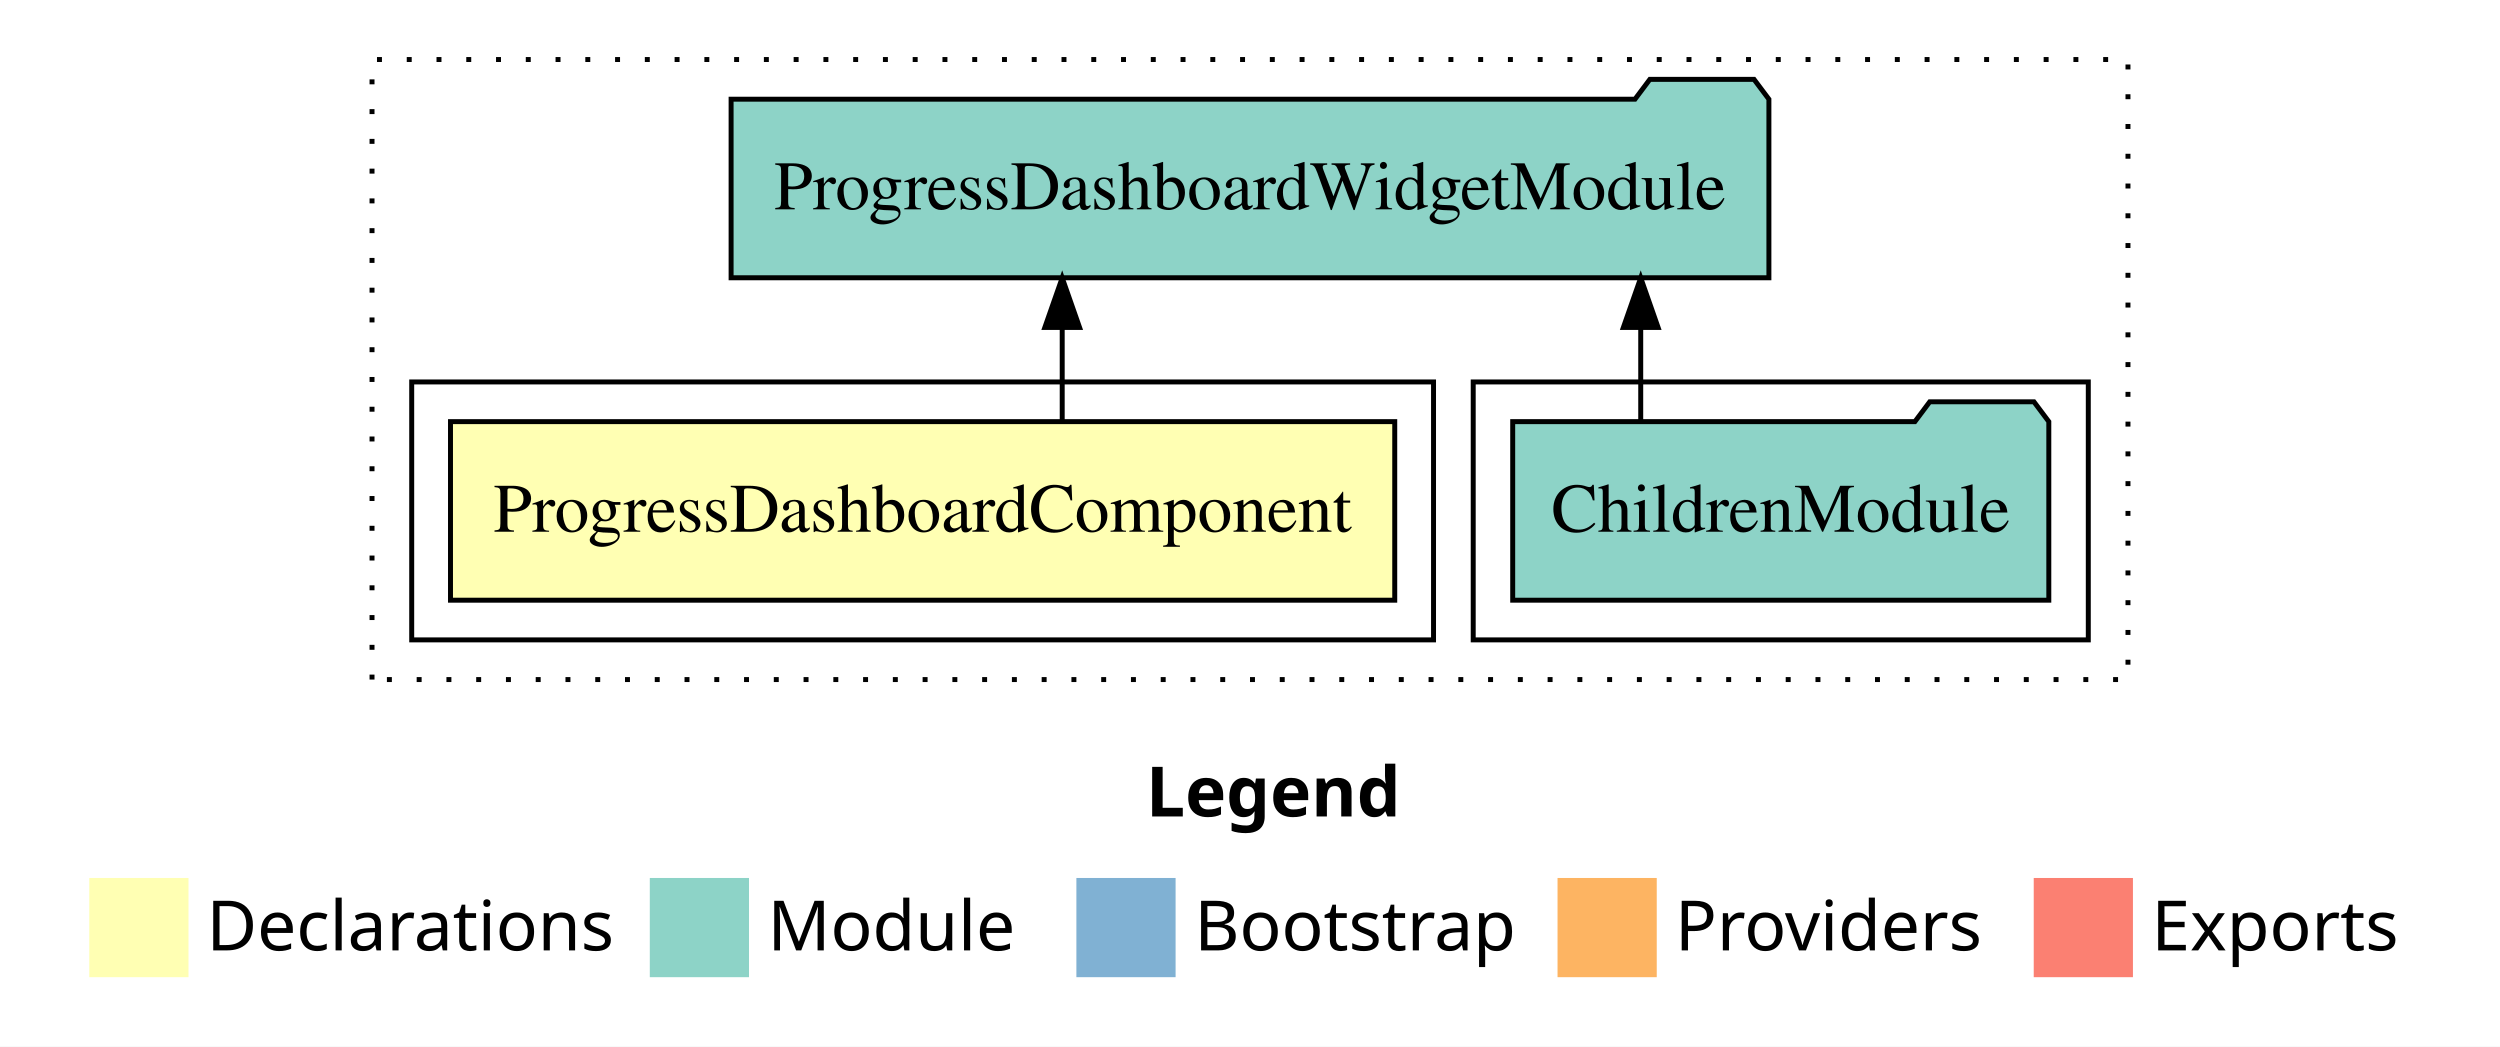
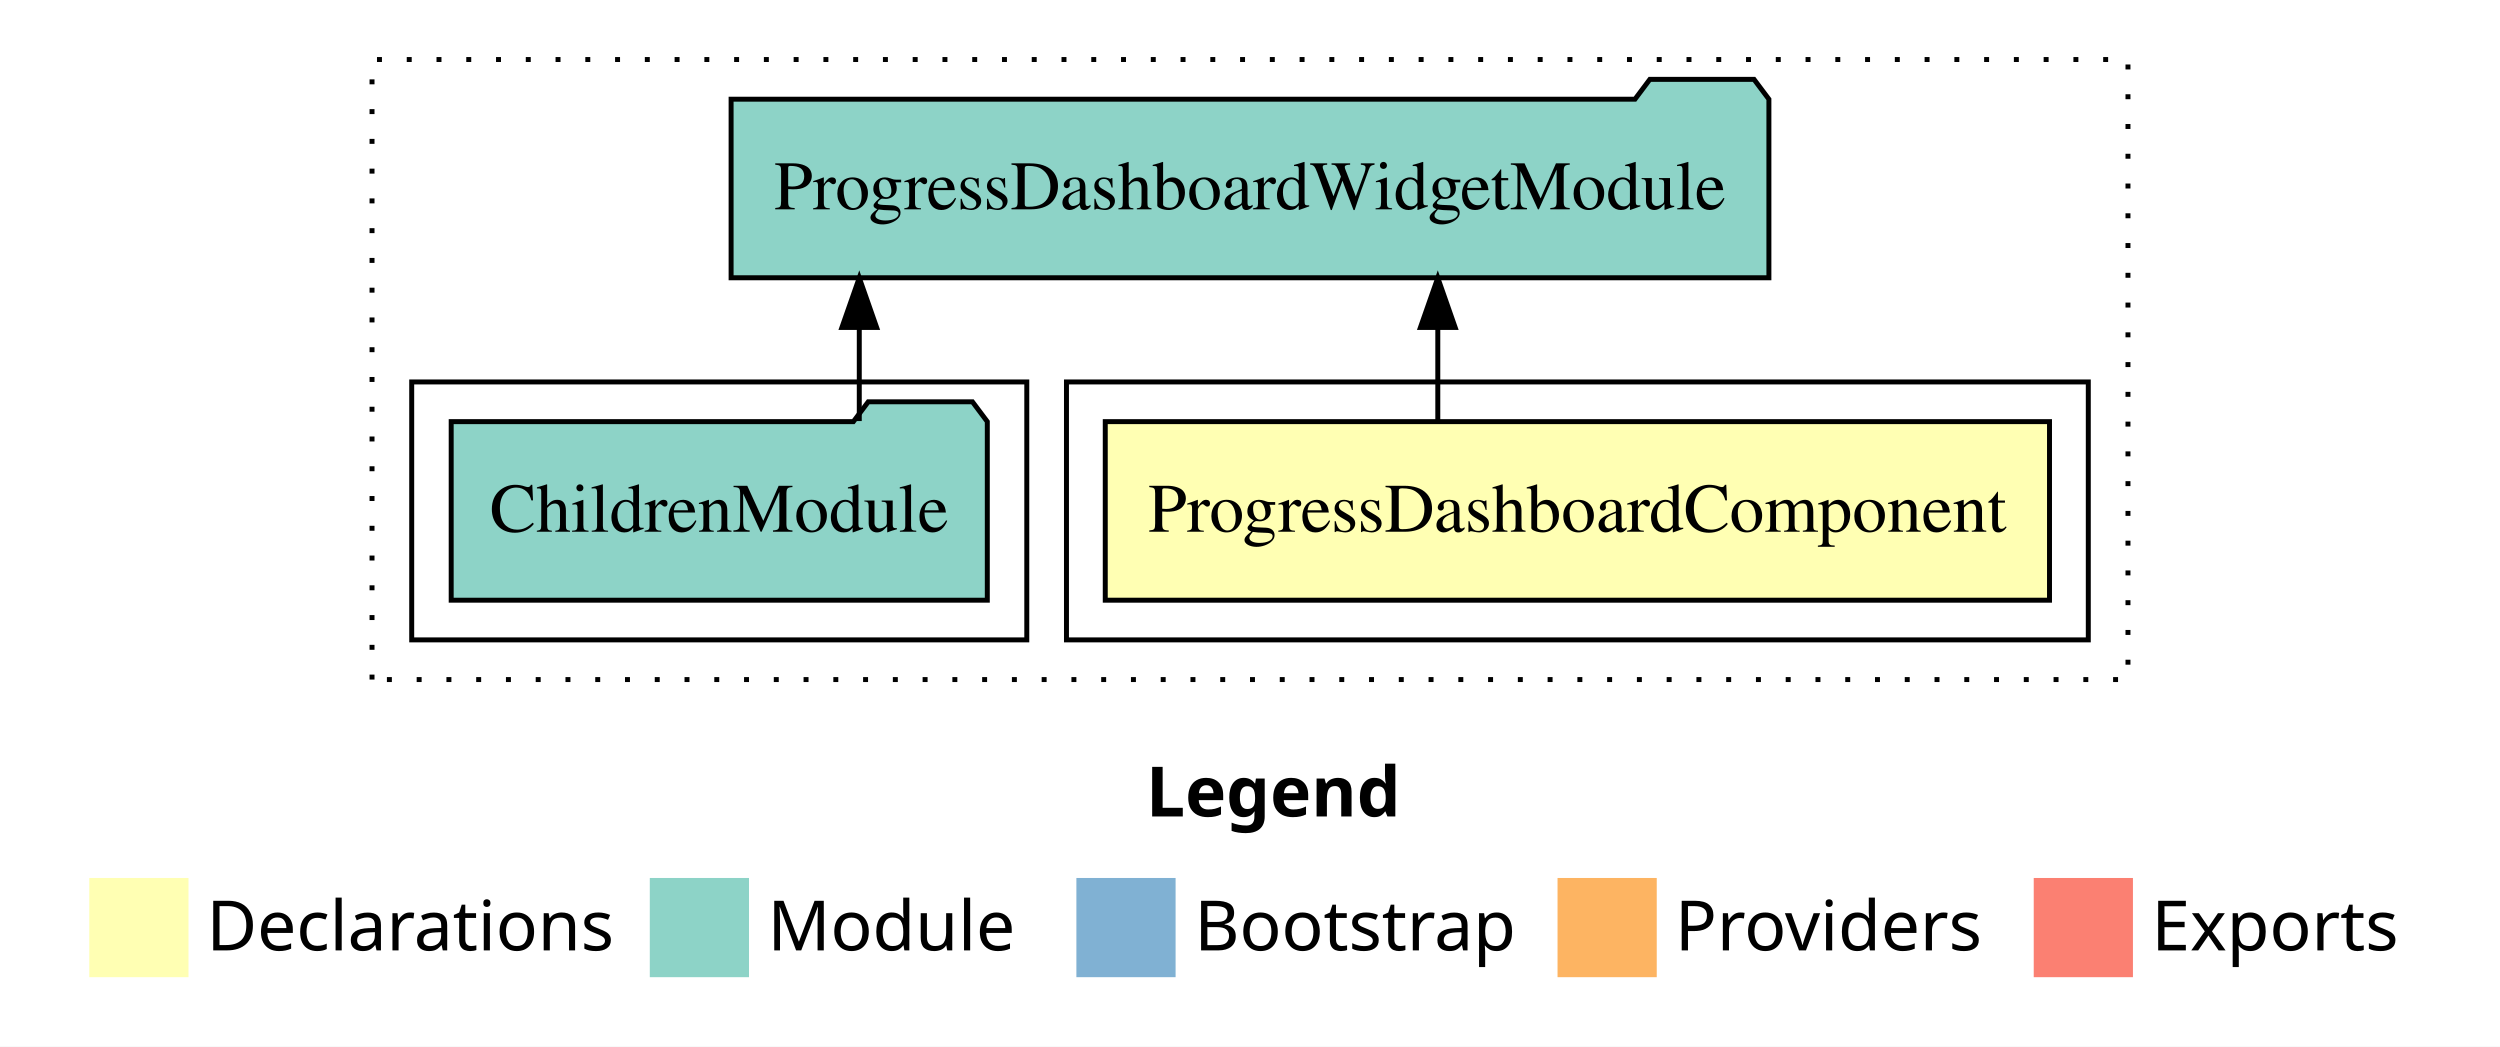
<svg xmlns="http://www.w3.org/2000/svg" width="504pt" height="211pt" viewBox="0.00 0.00 504.00 211.00">
  <g id="graph0" class="graph" transform="scale(1 1) rotate(0) translate(4 207)">
    <polygon fill="white" stroke="transparent" points="-4,4 -4,-207 500,-207 500,4 -4,4" />
    <text text-anchor="start" x="227.01" y="-42.4" font-family="sans-serif" font-weight="bold" font-size="14.00">Legend</text>
    <polygon fill="#ffffb3" stroke="transparent" points="14,-10 14,-30 34,-30 34,-10 14,-10" />
    <text text-anchor="start" x="37.63" y="-15.4" font-family="sans-serif" font-size="14.00">  Declarations</text>
    <polygon fill="#8dd3c7" stroke="transparent" points="127,-10 127,-30 147,-30 147,-10 127,-10" />
    <text text-anchor="start" x="150.73" y="-15.4" font-family="sans-serif" font-size="14.00">  Module</text>
    <polygon fill="#80b1d3" stroke="transparent" points="213,-10 213,-30 233,-30 233,-10 213,-10" />
    <text text-anchor="start" x="236.78" y="-15.4" font-family="sans-serif" font-size="14.00">  Bootstrap</text>
    <polygon fill="#fdb462" stroke="transparent" points="310,-10 310,-30 330,-30 330,-10 310,-10" />
    <text text-anchor="start" x="333.67" y="-15.4" font-family="sans-serif" font-size="14.00">  Providers</text>
    <polygon fill="#fb8072" stroke="transparent" points="406,-10 406,-30 426,-30 426,-10 406,-10" />
    <text text-anchor="start" x="429.73" y="-15.4" font-family="sans-serif" font-size="14.00">  Exports</text>
    <g id="clust1" class="cluster">
      <polygon fill="none" stroke="black" stroke-dasharray="1,5" points="71,-70 71,-195 425,-195 425,-70 71,-70" />
    </g>
+     <g id="clust2" class="cluster">
+       <polygon fill="none" stroke="black" points="211,-78 211,-130 417,-130 417,-78 211,-78" />
+     </g>
    <g id="clust4" class="cluster">
-       <polygon fill="none" stroke="black" points="293,-78 293,-130 417,-130 417,-78 293,-78" />
-     </g>
-     <g id="clust2" class="cluster">
-       <polygon fill="none" stroke="black" points="79,-78 79,-130 285,-130 285,-78 79,-78" />
+       <polygon fill="none" stroke="black" points="79,-78 79,-130 203,-130 203,-78 79,-78" />
    </g>
    <g id="node1" class="node">
-       <polygon fill="#ffffb3" stroke="black" points="277.18,-122 86.82,-122 86.82,-86 277.18,-86 277.18,-122" />
-       <text text-anchor="middle" x="182" y="-99.8" font-family="Times,serif" font-size="14.00">ProgressDashboardComponent</text>
+       <polygon fill="#ffffb3" stroke="black" points="409.18,-122 218.82,-122 218.82,-86 409.18,-86 409.18,-122" />
+       <text text-anchor="middle" x="314" y="-99.8" font-family="Times,serif" font-size="14.00">ProgressDashboardComponent</text>
    </g>
    <g id="node2" class="node">
      <polygon fill="#8dd3c7" stroke="black" points="352.61,-187 349.61,-191 328.61,-191 325.61,-187 143.39,-187 143.39,-151 352.61,-151 352.61,-187" />
      <text text-anchor="middle" x="248" y="-164.8" font-family="Times,serif" font-size="14.00">ProgressDashboardWidgetModule</text>
    </g>
    <g id="edge1" class="edge">
-       <path fill="none" stroke="black" d="M210.14,-122.11C210.14,-122.11 210.14,-140.99 210.14,-140.99" />
-       <polygon fill="black" stroke="black" points="206.64,-140.99 210.14,-150.99 213.64,-140.99 206.64,-140.99" />
+       <path fill="none" stroke="black" d="M285.86,-122.11C285.86,-122.11 285.86,-140.99 285.86,-140.99" />
+       <polygon fill="black" stroke="black" points="282.36,-140.99 285.86,-150.99 289.36,-140.99 282.36,-140.99" />
    </g>
    <g id="node3" class="node">
-       <polygon fill="#8dd3c7" stroke="black" points="409.04,-122 406.04,-126 385.04,-126 382.04,-122 300.96,-122 300.96,-86 409.04,-86 409.04,-122" />
-       <text text-anchor="middle" x="355" y="-99.8" font-family="Times,serif" font-size="14.00">ChildrenModule</text>
+       <polygon fill="#8dd3c7" stroke="black" points="195.04,-122 192.04,-126 171.04,-126 168.04,-122 86.96,-122 86.96,-86 195.04,-86 195.04,-122" />
+       <text text-anchor="middle" x="141" y="-99.8" font-family="Times,serif" font-size="14.00">ChildrenModule</text>
    </g>
    <g id="edge2" class="edge">
-       <path fill="none" stroke="black" d="M326.77,-122.11C326.77,-122.11 326.77,-140.99 326.77,-140.99" />
-       <polygon fill="black" stroke="black" points="323.27,-140.99 326.77,-150.99 330.27,-140.99 323.27,-140.99" />
+       <path fill="none" stroke="black" d="M169.23,-122.11C169.23,-122.11 169.23,-140.99 169.23,-140.99" />
+       <polygon fill="black" stroke="black" points="165.73,-140.99 169.23,-150.99 172.73,-140.99 165.73,-140.99" />
    </g>
  </g>
</svg>
